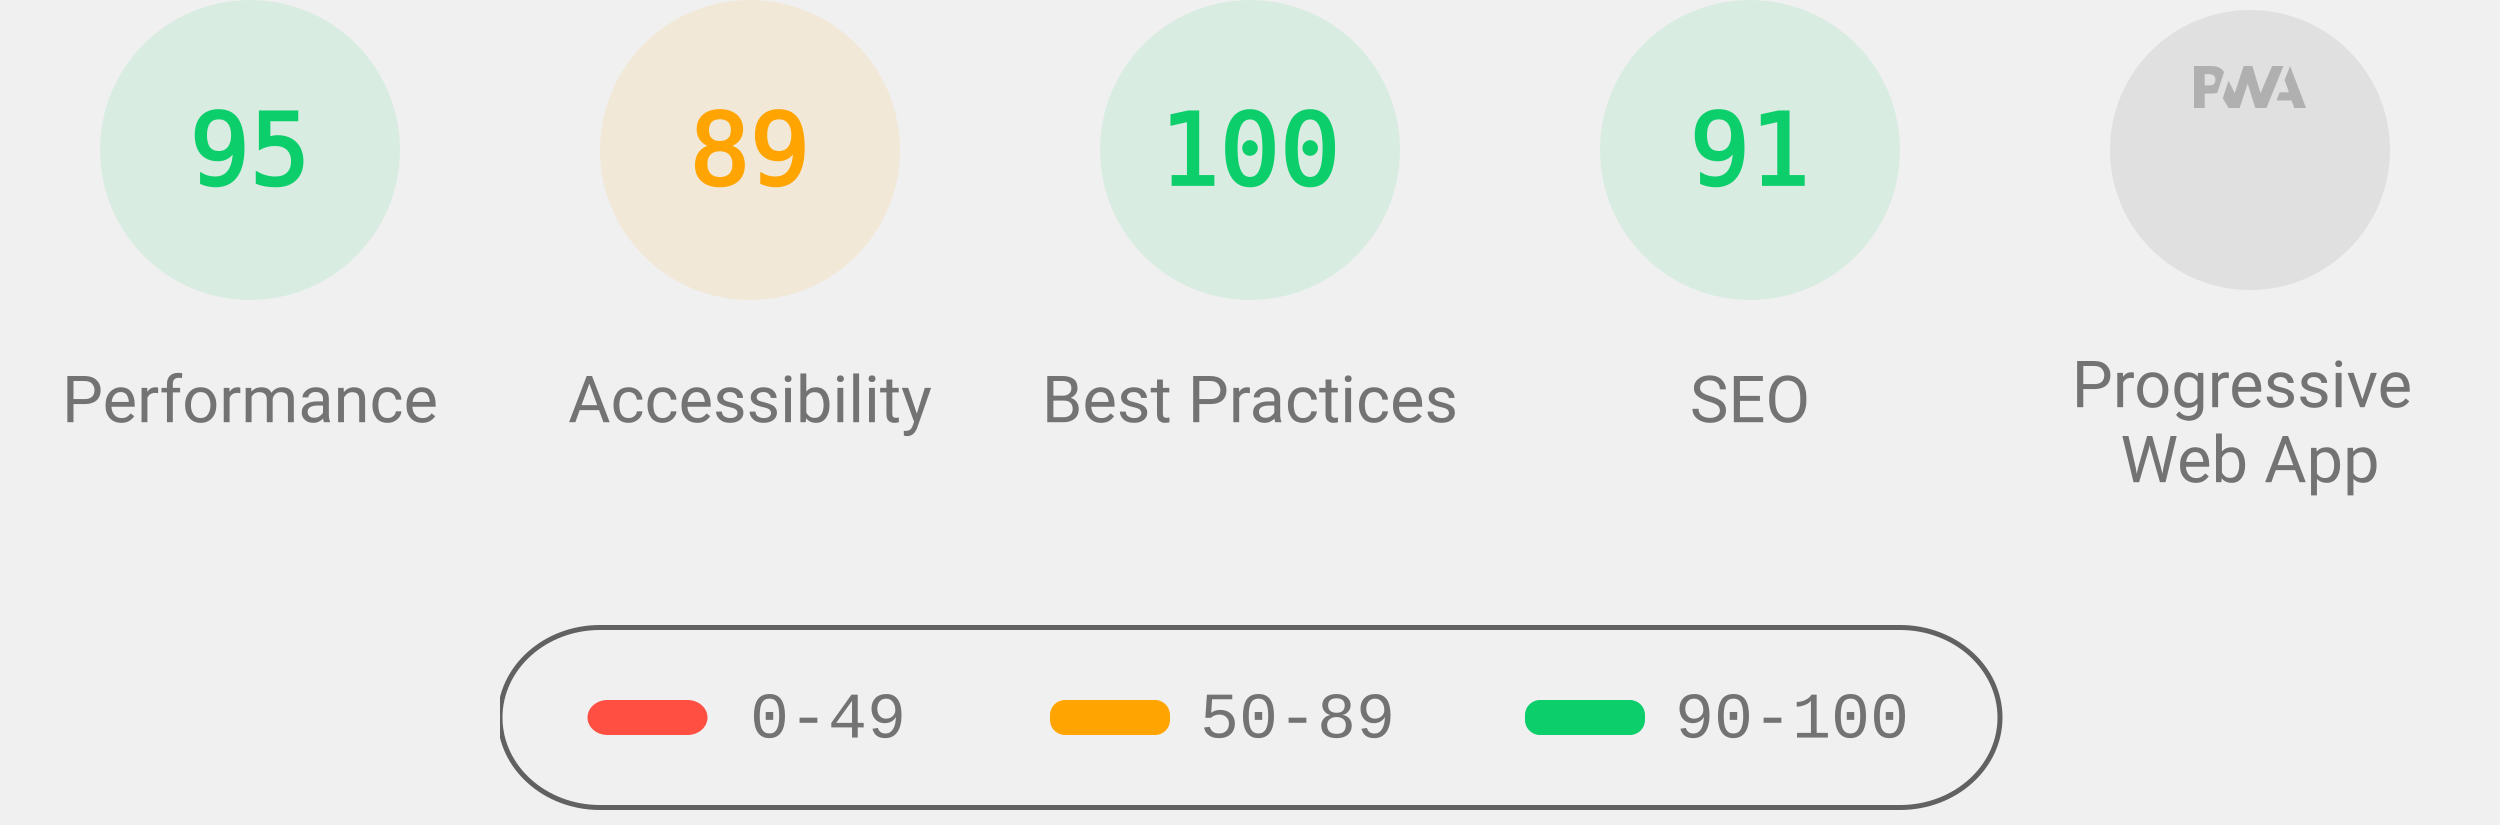
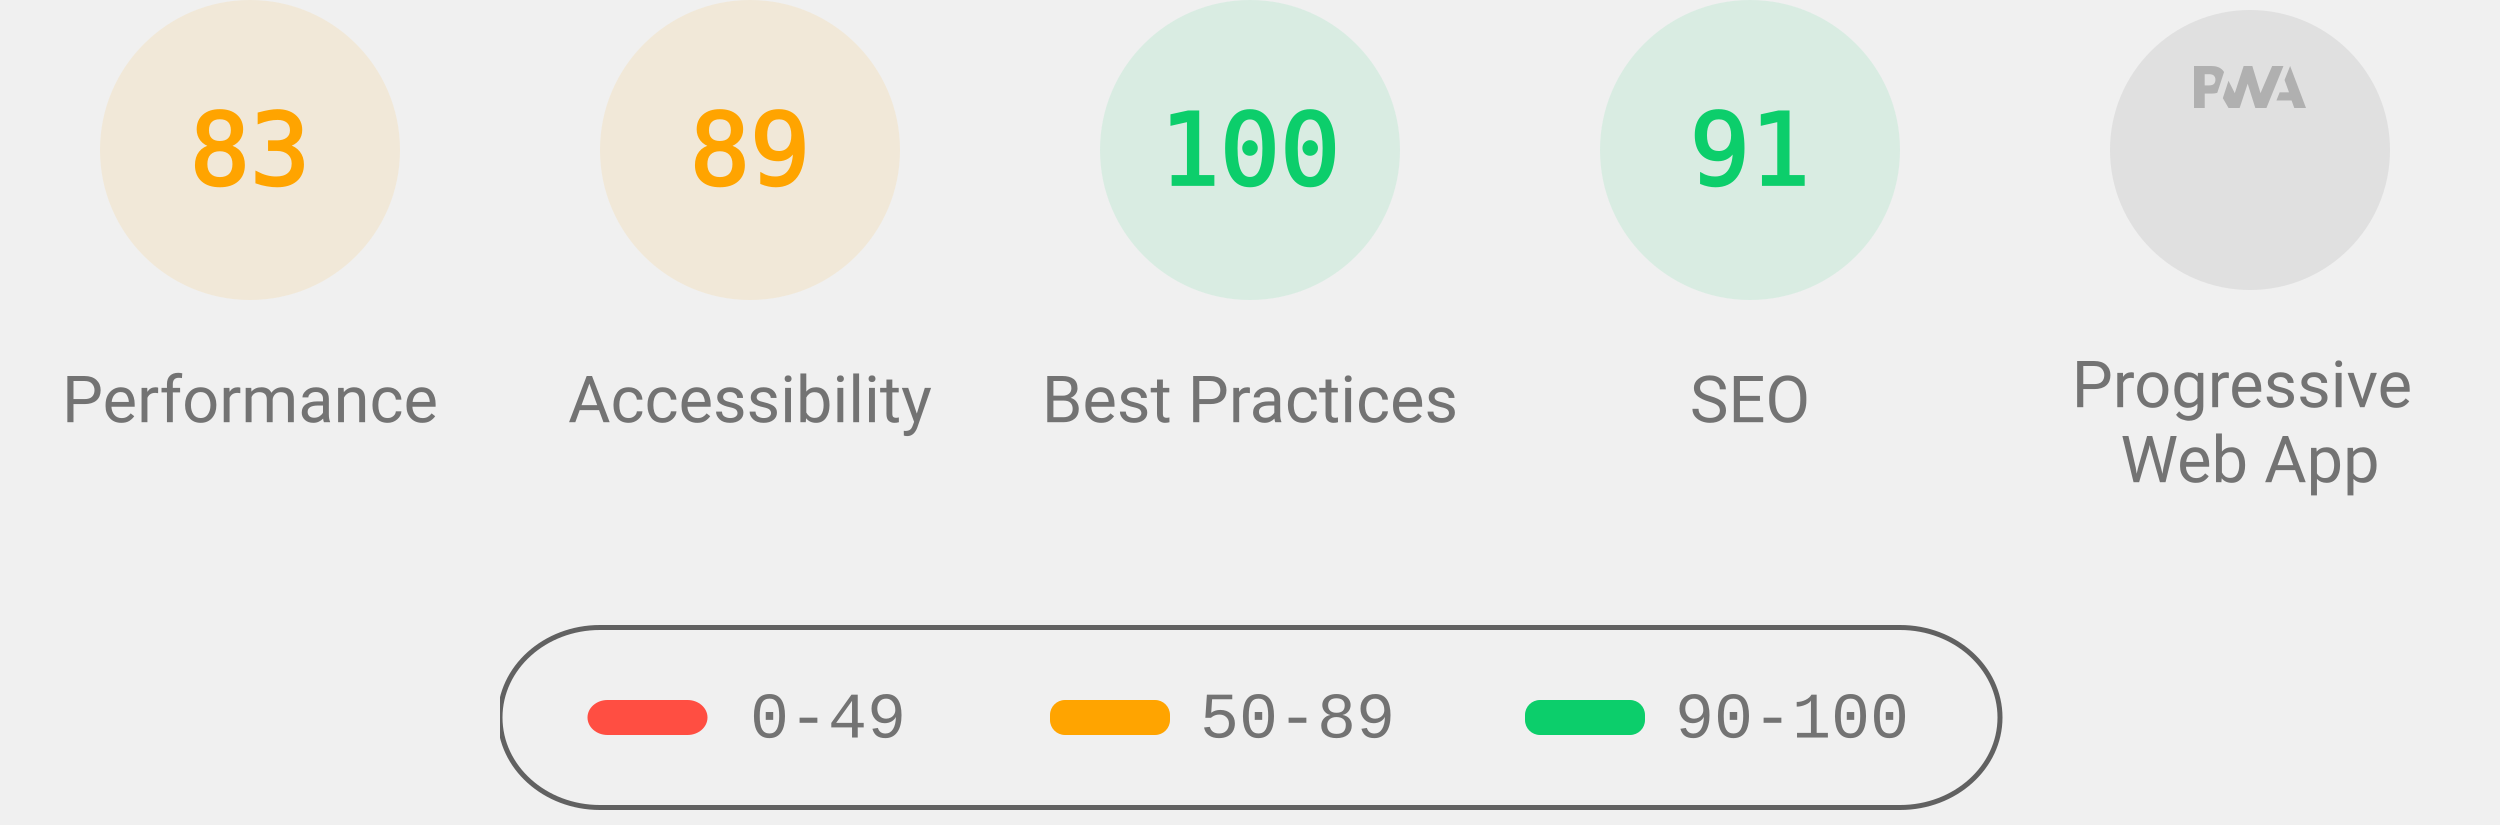
<svg xmlns="http://www.w3.org/2000/svg" class="theme--agnostic" fill="none" width="1000" height="330">
  <style>
			.gauge-base {
				opacity: 0.1
			}

			.gauge-arc {
				fill: none;
				animation-delay: 250ms;
				stroke-linecap: round;
				transform: rotate(-90deg);
				transform-origin: 100px 60px;
				animation: load-gauge 1s ease forwards
			}

			.guage-text {
				font-size: 40px;
				font-family: monospace;
				text-align: center
			}

			.guage-red {
				color: #ff4e42;
				fill: #ff4e42;
				stroke: #ff4e42
			}
			.guage-orange {
				color: #ffa400;
				fill: #ffa400;
				stroke: #ffa400
			}
			.guage-green {
				color: #0cce6b;
				fill: #0cce6b;
				stroke: #0cce6b
			}
			.theme--agnostic .guage-undefined {
				color: #5c5c5c;
				fill: #5c5c5c;
				stroke: #5c5c5c
			}
			.theme--light .guage-undefined {
				color: #1e1e1e;
				fill: #1e1e1e;
				stroke: #1e1e1e
			}
			.theme--dark .guage-undefined {
				color: #f5f5f5;
				fill: #f5f5f5;
				stroke: #f5f5f5
			}

			.guage-title {
				stroke: none;
				font-size: 26px;
				line-height: 26px;
				font-family: Roboto, Halvetica, Arial, sans-serif
			}
			.metric.guage-title {
				font-family: 'Courier New', Courier, monospace
			}
			.theme--agnostic .guage-title {
				color: #737373;
				fill: #737373
			}
			.theme--light .guage-title {
				color: #212121;
				fill: #212121
			}
			.theme--dark .guage-title {
				color: #f5f5f5;
				fill: #f5f5f5
			}

			@keyframes load-gauge {
				from {
					stroke-dasharray: 0 352.858
				}
			}
			.lh-gauge--pwa__disc {
				fill: #e0e0e0
			}
			.lh-gauge--pwa__logo {
				position: relative;
				fill: #b0b0b0
			}
			.lh-gauge--pwa__invisible {
				display: none
			}
			.lh-gauge--pwa__visible {
				display: inline
			}
			.guage-invisible {
				display: none
			}
			.lh-gauge--pwa__logo--primary-color {
				fill: #304ffe
			}
			.theme--agnostic .lh-gauge--pwa__logo--secondary-color {
				fill: #787878
			}
			.theme--light .lh-gauge--pwa__logo--secondary-color {
				fill: #3d3d3d
			}
			.theme--dark .lh-gauge--pwa__logo--secondary-color {
				fill: #d8b6b6
			}
			.theme--light #svg_2 {
				stroke: #00000022
			}
			.theme--agnostic #svg_2 {
				stroke: #616161
			}
			.theme--light #svg_2 {
				stroke: #00000022
			}
			.theme--dark #svg_2 {
				stroke: #f5f5f566
			}
		</style>
-   <svg class="guage-div guage-perf guage-green" viewBox="0 0 200 200" width="200" height="200" x="0" y="0">
-     <circle class="gauge-base" r="56" cx="100" cy="60" stroke-width="8" />
-     <circle class="gauge-arc guage-arc-1" r="56" cx="100" cy="60" stroke-width="8" style="stroke-dasharray: 334.265, 351.858;" />
-     <text class="guage-text" x="100px" y="60px" alignment-baseline="central" dominant-baseline="central" text-anchor="middle">95</text>
+   <svg class="guage-div guage-perf guage-orange" viewBox="0 0 200 200" width="200" height="200" x="0" y="0">
+     <circle class="gauge-base" r="56" cx="100" cy="60" stroke-width="8" />
+     <circle class="gauge-arc guage-arc-1" r="56" cx="100" cy="60" stroke-width="8" style="stroke-dasharray: 292.042, 351.858;" />
+     <text class="guage-text" x="100px" y="60px" alignment-baseline="central" dominant-baseline="central" text-anchor="middle">83</text>
    <text class="guage-title" x="100px" y="160px" alignment-baseline="central" dominant-baseline="central" text-anchor="middle">Performance</text>
  </svg>,<svg class="guage-div guage-perf guage-orange" viewBox="0 0 200 200" width="200" height="200" x="200" y="0">
    <circle class="gauge-base" r="56" cx="100" cy="60" stroke-width="8" />
    <circle class="gauge-arc guage-arc-1" r="56" cx="100" cy="60" stroke-width="8" style="stroke-dasharray: 313.154, 351.858;" />
    <text class="guage-text" x="100px" y="60px" alignment-baseline="central" dominant-baseline="central" text-anchor="middle">89</text>
    <text class="guage-title" x="100px" y="160px" alignment-baseline="central" dominant-baseline="central" text-anchor="middle">Accessibility</text>
  </svg>,<svg class="guage-div guage-perf guage-green" viewBox="0 0 200 200" width="200" height="200" x="400" y="0">
    <circle class="gauge-base" r="56" cx="100" cy="60" stroke-width="8" />
    <circle class="gauge-arc guage-arc-1" r="56" cx="100" cy="60" stroke-width="8" style="stroke-dasharray: 351.858, 351.858;" />
    <text class="guage-text" x="100px" y="60px" alignment-baseline="central" dominant-baseline="central" text-anchor="middle">100</text>
    <text class="guage-title" x="100px" y="160px" alignment-baseline="central" dominant-baseline="central" text-anchor="middle">Best Practices</text>
  </svg>,<svg class="guage-div guage-perf guage-green" viewBox="0 0 200 200" width="200" height="200" x="600" y="0">
    <circle class="gauge-base" r="56" cx="100" cy="60" stroke-width="8" />
    <circle class="gauge-arc guage-arc-1" r="56" cx="100" cy="60" stroke-width="8" style="stroke-dasharray: 320.191, 351.858;" />
    <text class="guage-text" x="100px" y="60px" alignment-baseline="central" dominant-baseline="central" text-anchor="middle">91</text>
    <text class="guage-title" x="100px" y="160px" alignment-baseline="central" dominant-baseline="central" text-anchor="middle">SEO</text>
  </svg>,<svg class="guage-div guage-pwa" viewBox="0 0 200 200" width="200" height="200" x="800" y="0">
    <svg viewBox="0 0 60 60" width="112" height="112" x="44" y="4">
      <defs>
        <linearGradient id="lh-gauge--pwa__check-circle__gradient-0" x1="50%" y1="0%" x2="50%" y2="100%">
          <stop stop-color="#00C852" offset="0%" />
          <stop stop-color="#009688" offset="100%" />
        </linearGradient>
        <linearGradient id="lh-gauge--pwa__installable__shadow-gradient-0" x1="76.056%" x2="24.111%" y1="82.995%" y2="24.735%">
          <stop stop-color="#A5D6A7" offset="0%" />
          <stop stop-color="#80CBC4" offset="100%" />
        </linearGradient>
        <linearGradient id="lh-gauge--pwa__fast-reliable__shadow-gradient-0" x1="76.056%" y1="82.995%" x2="25.678%" y2="26.493%">
          <stop stop-color="#64B5F6" offset="0%" />
          <stop stop-color="#2979FF" offset="100%" />
        </linearGradient>
        <g id="lh-gauge--pwa__fast-reliable-badge-0">
          <circle fill="#FFFFFF" cx="10" cy="10" r="10" />
          <path fill="#304FFE" d="M10 3.58l5.25 2.34v3.5c0 3.23-2.24 6.26-5.25 7-3.01-.74-5.25-3.77-5.25-7v-3.5L10 3.58zm-.47 10.74l2.76-4.83.03-.07c.04-.08 0-.24-.22-.24h-1.64l.47-3.26h-.47l-2.7 4.77c-.02.01.05-.1-.04.05-.09.16-.1.31.18.31h1.63l-.47 3.27h.47z" />
        </g>
        <g id="lh-gauge--pwa__installable-badge-0">
          <circle fill="#FFFFFF" cx="10" cy="10" r="10" />
          <path fill="#009688" d="M10 4.167A5.835 5.835 0 0 0 4.167 10 5.835 5.835 0 0 0 10 15.833 5.835 5.835 0 0 0 15.833 10 5.835 5.835 0 0 0 10 4.167zm2.917 6.416h-2.334v2.334H9.417v-2.334H7.083V9.417h2.334V7.083h1.166v2.334h2.334v1.166z" />
        </g>
      </defs>
      <g stroke="none" fill-rule="nonzero">
        <circle class="lh-gauge--pwa__disc" cx="30" cy="30" r="30" />
        <g class="lh-gauge--pwa__logo">
          <path d="M35.66 19.39l.7-1.75h2L37.4 15 38.6 12l3.4 9h-2.51l-.58-1.61z" />
          <path d="M33.52 21l3.65-9h-2.42l-2.5 5.82L30.5 12h-1.86l-1.9 5.82-1.35-2.65-1.21 3.72L25.4 21h2.38l1.72-5.2 1.64 5.2z" />
          <path fill-rule="nonzero" d="M20.3 17.91h1.48c.45 0 .85-.05 1.2-.15l.39-1.18 1.07-3.3a2.64 2.64 0 0 0-.28-.37c-.55-.6-1.36-.91-2.42-.91H18v9h2.3V17.9zm1.96-3.84c.22.22.33.5.33.87 0 .36-.1.65-.29.87-.2.23-.59.35-1.15.35h-.86v-2.41h.87c.52 0 .89.1 1.1.32z" />
        </g>
        <rect class="lh-gauge--pwa__component lh-gauge--pwa__na-line lh-gauge--pwa__invisible" fill="#FFFFFF" x="20" y="32" width="20" height="4" rx="2" />
        <g class="lh-gauge--pwa__component lh-gauge--pwa__fast-reliable-badge lh-gauge--pwa__invisible" transform="translate(20, 29)">
          <path fill="url(#lh-gauge--pwa__fast-reliable__shadow-gradient-0)" d="M33.63 19.49A30 30 0 0 1 16.2 30.36L3 17.14 17.14 3l16.49 16.49z" />
          <use href="#lh-gauge--pwa__fast-reliable-badge-0" />
        </g>
        <g class="lh-gauge--pwa__component lh-gauge--pwa__installable-badge lh-gauge--pwa__invisible" transform="translate(20, 29)">
          <path fill="url(#lh-gauge--pwa__installable__shadow-gradient-0)" d="M33.629 19.487c-4.272 5.453-10.391 9.39-17.415 10.869L3 17.142 17.142 3 33.63 19.487z" />
          <use href="#lh-gauge--pwa__installable-badge-0" />
        </g>
        <g class="lh-gauge--pwa__component lh-gauge--pwa__fast-reliable-installable-badges lh-gauge--pwa__invisible">
          <g transform="translate(8, 29)">
            <path fill="url(#lh-gauge--pwa__fast-reliable__shadow-gradient-0)" d="M16.321 30.463L3 17.143 17.142 3l22.365 22.365A29.864 29.864 0 0 1 22 31c-1.942 0-3.84-.184-5.679-.537z" />
            <use href="#lh-gauge--pwa__fast-reliable-badge-0" />
          </g>
          <g transform="translate(32, 29)">
            <path fill="url(#lh-gauge--pwa__installable__shadow-gradient-0)" d="M25.982 11.84a30.107 30.107 0 0 1-13.08 15.203L3 17.143 17.142 3l8.84 8.84z" />
            <use href="#lh-gauge--pwa__installable-badge-0" />
          </g>
        </g>
        <g class="lh-gauge--pwa__component lh-gauge--pwa__check-circle lh-gauge--pwa__invisible" transform="translate(18, 28)">
          <circle fill="#FFFFFF" cx="12" cy="12" r="12" />
          <path fill="url(#lh-gauge--pwa__check-circle__gradient-0)" d="M12 2a10 10 0 1 0 0 20 10 10 0 0 0 0-20zm-2 15l-5-5 1.41-1.41L10 14.17l7.59-7.59L19 8l-9 9z" />
        </g>
      </g>
    </svg>
    <text class="guage-title" y="160px" alignment-baseline="central" dominant-baseline="central" text-anchor="middle">
      <tspan x="100px" dy="-6px">Progressive</tspan>
      <tspan x="100px" dy="30px">Web App</tspan>
    </text>
  </svg>
  <svg width="604" height="76" x="200" y="250">
    <g>
      <rect fill="none" id="canvas_background" height="80" width="604" y="-1" x="-1" />
      <g display="none" overflow="visible" y="0" x="0" height="100%" width="100%" id="canvasGrid">
        <rect fill="url(#gridpattern)" stroke-width="0" y="0" x="0" height="100%" width="100%" />
      </g>
    </g>
    <g>
      <rect fill-opacity="0" stroke-width="2" rx="40" id="svg_2" height="72" width="600" y="1" x="0" fill="#000000" />
      <rect stroke="#000" rx="8" id="svg_3" height="14" width="48" y="30" x="35" stroke-opacity="null" stroke-width="0" fill="#ff4e42" />
      <rect stroke="#000" rx="6" id="svg_4" height="14" width="48" y="30" x="220" stroke-opacity="null" stroke-width="0" fill="#ffa400" />
      <rect stroke="#000" rx="6" id="svg_5" height="14" width="48" y="30" x="410" stroke-opacity="null" stroke-width="0" fill="#0cce6b" />
      <text class="metric guage-title" xml:space="preserve" text-anchor="start" font-size="26" id="svg_6" y="45" x="100" stroke-opacity="null" stroke-width="0" stroke="#000">0-49</text>
      <text class="metric guage-title" xml:space="preserve" text-anchor="start" font-size="26" id="svg_7" y="45" x="280" stroke-opacity="null" stroke-width="0" stroke="#000">50-89</text>
      <text class="metric guage-title" xml:space="preserve" text-anchor="start" font-size="26" id="svg_8" y="45" x="470" stroke-opacity="null" stroke-width="0" stroke="#000">90-100</text>
    </g>
  </svg>
</svg>
